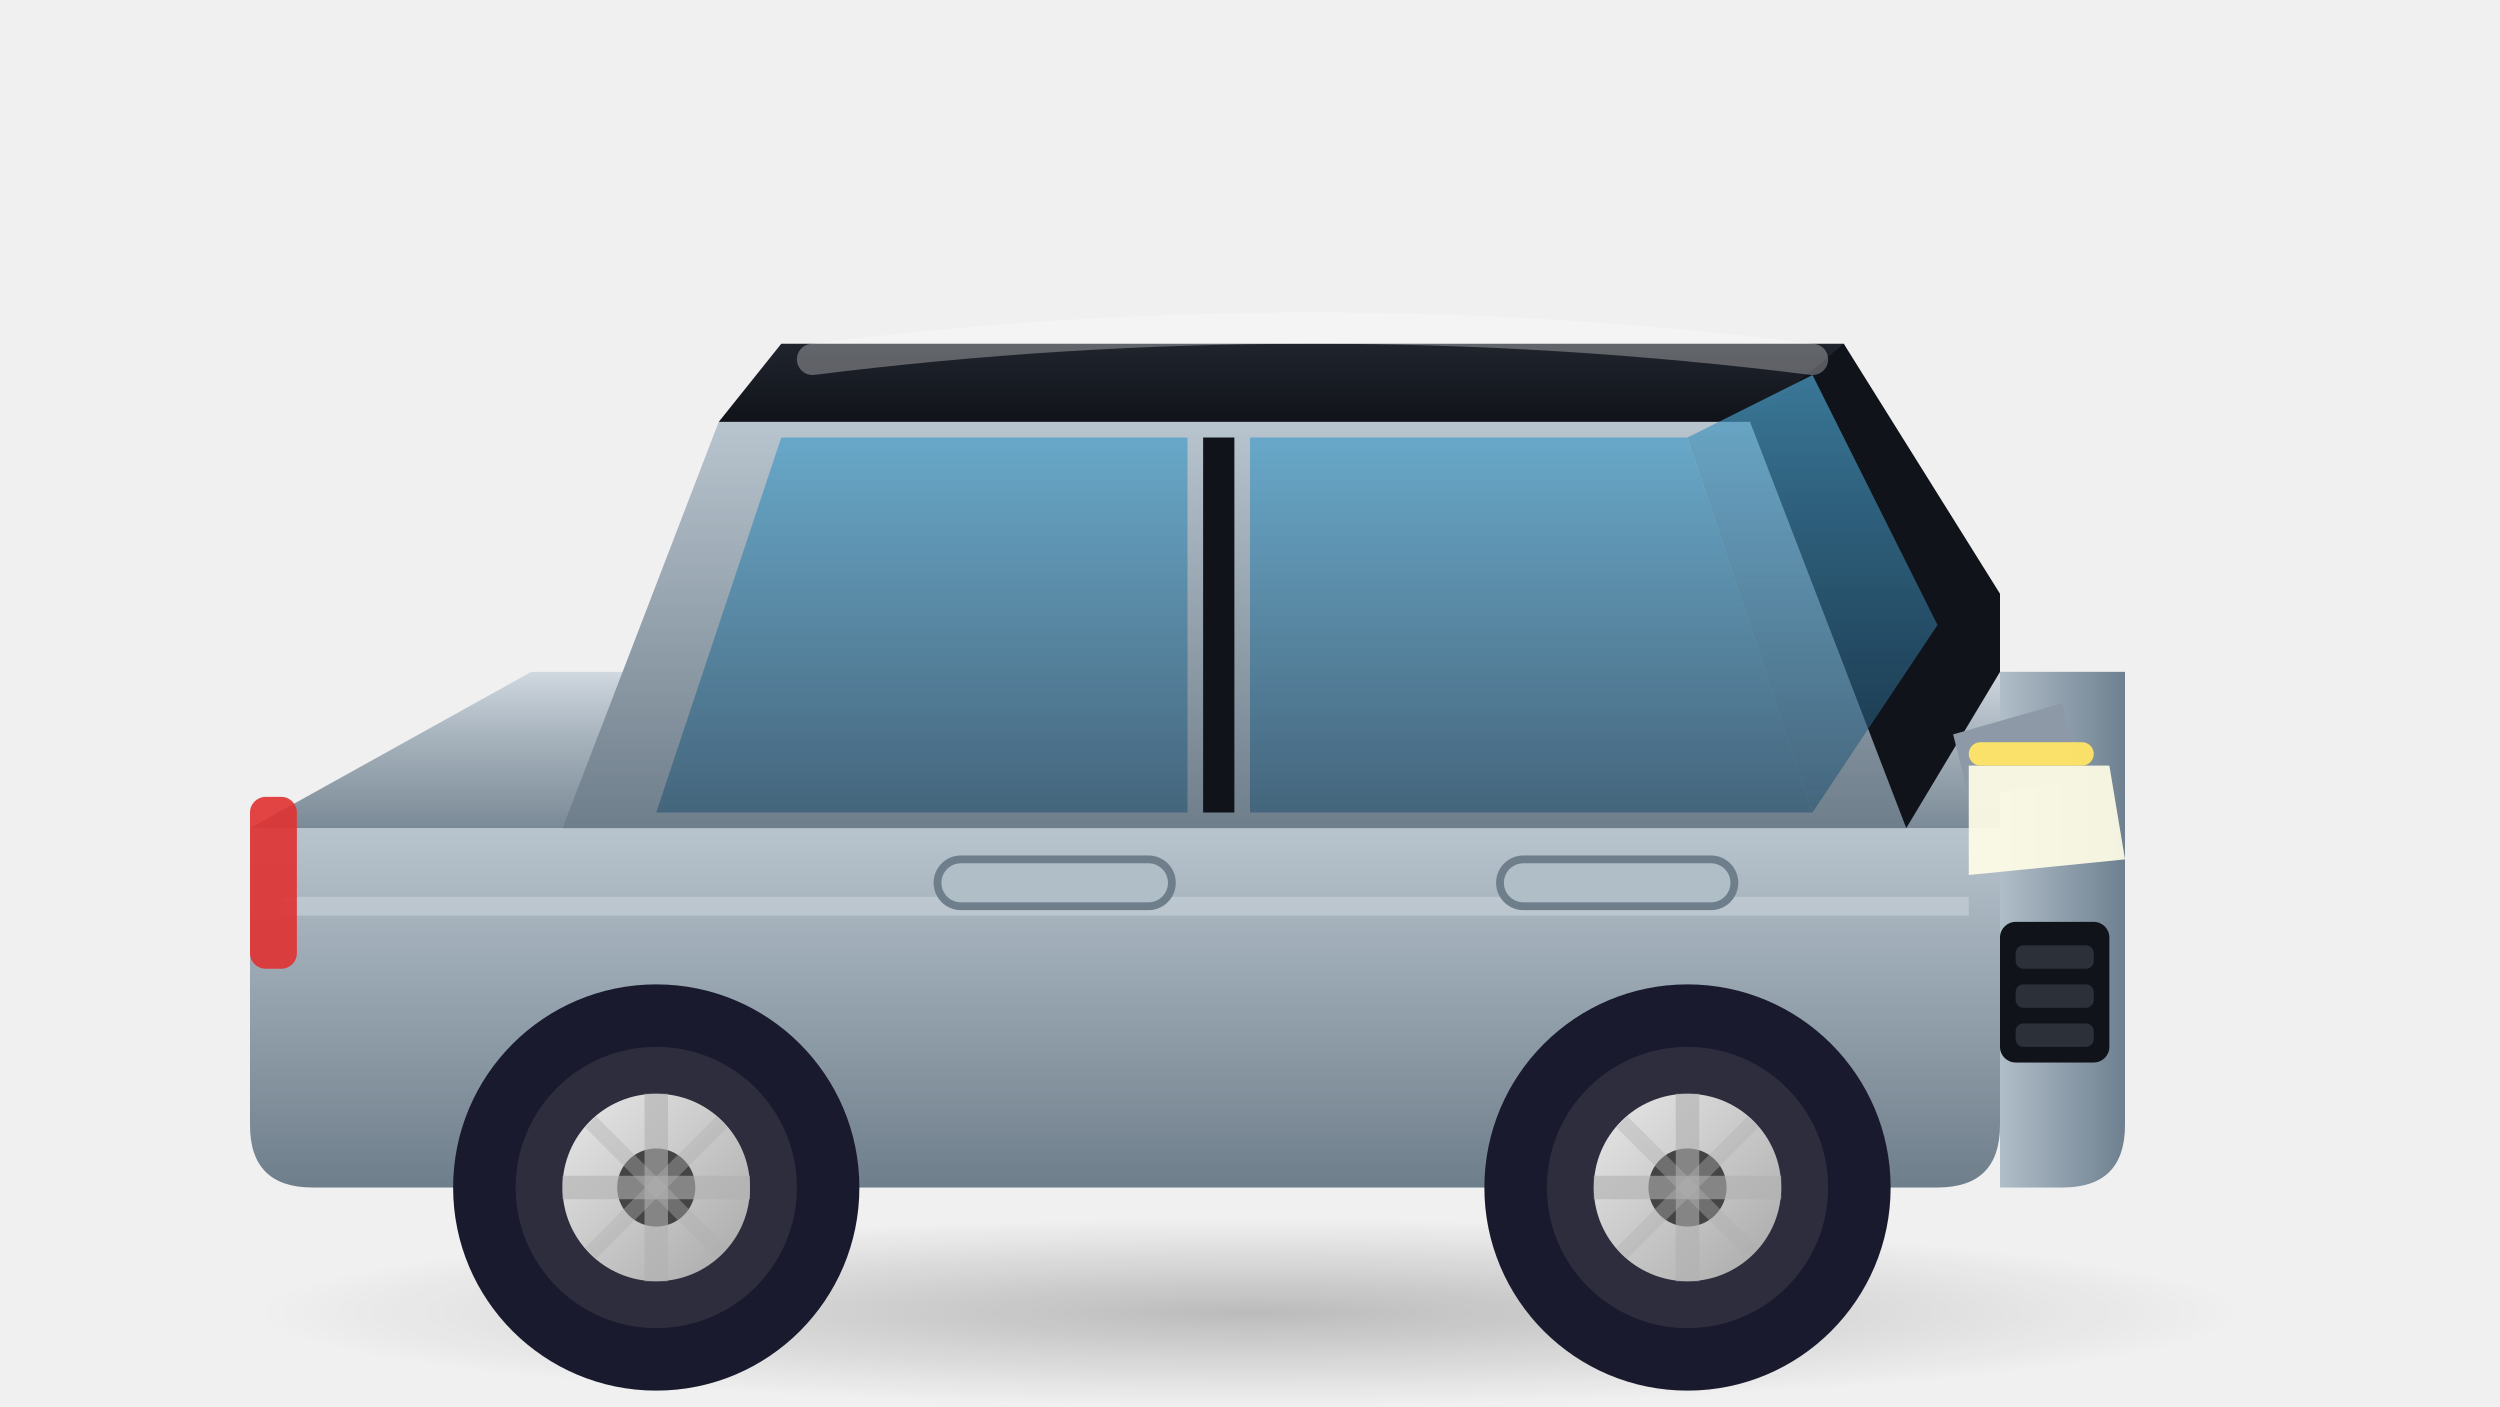
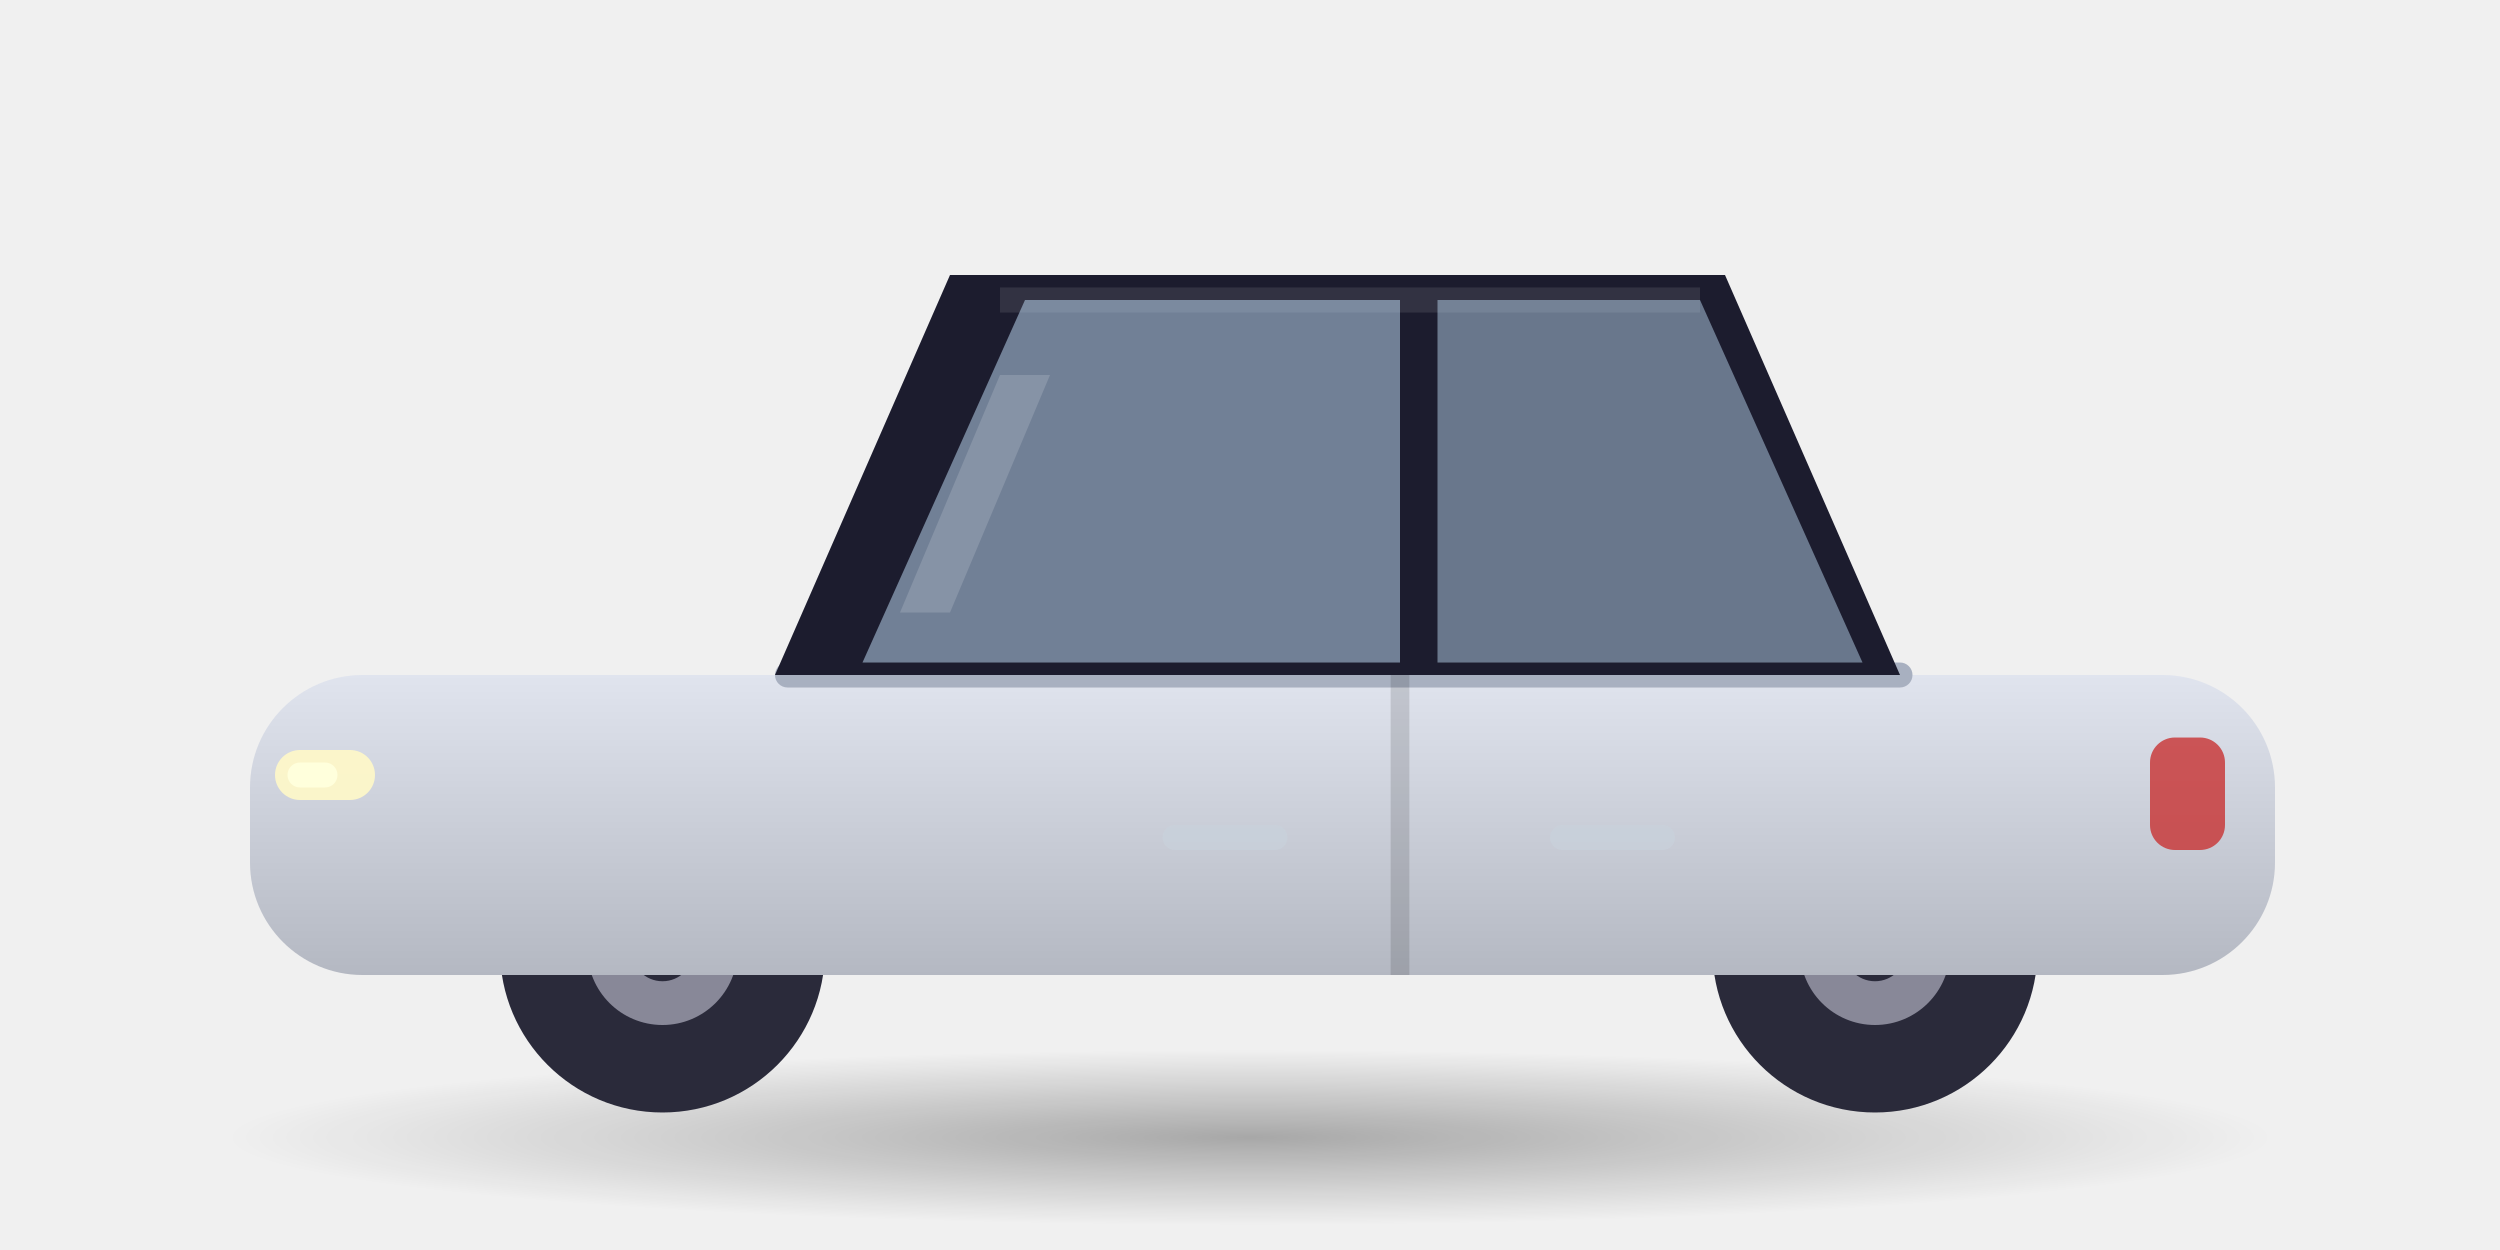
- <svg xmlns="http://www.w3.org/2000/svg" viewBox="0 0 160 90" fill="none">
+ <svg xmlns="http://www.w3.org/2000/svg" viewBox="0 0 200 100">
  <defs>
-     <radialGradient id="shadow" cx="50%" cy="50%" r="50%">
-       <stop offset="0%" stop-color="#000" stop-opacity="0.22" />
-       <stop offset="100%" stop-color="#000" stop-opacity="0" />
+     <linearGradient id="comfortBody" x1="0" y1="0" x2="0" y2="1">
+       <stop offset="0%" stop-color="#E0E4EE" />
+       <stop offset="100%" stop-color="#B4B8C2" />
+     </linearGradient>
+     <radialGradient id="comfortShadow" cx="50%" cy="50%" r="50%">
+       <stop offset="0%" stop-color="rgba(0,0,0,0.30)" />
+       <stop offset="100%" stop-color="rgba(0,0,0,0)" />
    </radialGradient>
-     <linearGradient id="body-silver" x1="0" y1="0" x2="0" y2="1">
-       <stop offset="0%" stop-color="#d0d8e0" />
-       <stop offset="40%" stop-color="#a8b4be" />
-       <stop offset="100%" stop-color="#7a8a96" />
-     </linearGradient>
-     <linearGradient id="body-side-silver" x1="0" y1="0" x2="0" y2="1">
-       <stop offset="0%" stop-color="#b8c4ce" />
-       <stop offset="100%" stop-color="#6e7e8a" />
-     </linearGradient>
-     <linearGradient id="front-silver" x1="0" y1="0" x2="1" y2="0">
-       <stop offset="0%" stop-color="#b0bec8" />
-       <stop offset="100%" stop-color="#6e8090" />
-     </linearGradient>
-     <linearGradient id="roof-silver" x1="0" y1="0" x2="0" y2="1">
-       <stop offset="0%" stop-color="#20242c" />
-       <stop offset="100%" stop-color="#10131a" />
-     </linearGradient>
-     <linearGradient id="glass-silver" x1="0" y1="0" x2="0" y2="1">
-       <stop offset="0%" stop-color="#4a9ec8" stop-opacity="0.72" />
-       <stop offset="100%" stop-color="#205070" stop-opacity="0.55" />
-     </linearGradient>
-     <linearGradient id="wheel-rim-s" x1="0" y1="0" x2="1" y2="1">
-       <stop offset="0%" stop-color="#e8e8e8" />
-       <stop offset="100%" stop-color="#a8a8a8" />
-     </linearGradient>
  </defs>
-   <ellipse cx="80" cy="84" rx="64" ry="6" fill="url(#shadow)" />
-   <path d="M16 53 L16 72 Q16 76 20 76 L124 76 Q128 76 128 72 L128 53 Z" fill="url(#body-side-silver)" />
-   <path d="M16 53 L34 43 L136 43 L128 53 Z" fill="url(#body-silver)" />
-   <path d="M128 43 L136 43 L136 72 Q136 76 132 76 L128 76 L128 43 Z" fill="url(#front-silver)" />
-   <path d="M36 53 L46 27 L112 27 L122 53 Z" fill="url(#body-side-silver)" />
-   <path d="M46 27 L50 22 L118 22 L120 27 L112 27 Z" fill="url(#roof-silver)" />
-   <path d="M112 27 L118 22 L128 38 L128 43 L122 53 Z" fill="#10131a" />
-   <path d="M42 52 L50 28 L76 28 L76 52 Z" fill="url(#glass-silver)" />
-   <path d="M80 52 L80 28 L108 28 L116 52 Z" fill="url(#glass-silver)" />
-   <path d="M116 52 L108 28 L116 24 L124 40 Z" fill="url(#glass-silver)" />
-   <line x1="78" y1="28" x2="78" y2="52" stroke="#10131a" stroke-width="2" />
-   <path d="M18 58 L126 58" stroke="#d0d8e0" stroke-width="1.2" stroke-opacity="0.5" />
-   <rect x="60" y="55" width="15" height="3" rx="1.5" fill="#b0bec8" stroke="#6e7e8a" stroke-width="0.5" />
-   <rect x="96" y="55" width="15" height="3" rx="1.5" fill="#b0bec8" stroke="#6e7e8a" stroke-width="0.5" />
-   <path d="M125 47 L132 45 L133 50 L126 51 Z" fill="#8d99a6" />
-   <rect x="128" y="59" width="7" height="9" rx="1" fill="#10131a" />
-   <rect x="129" y="60.5" width="5" height="1.5" rx="0.5" fill="#2c3038" />
-   <rect x="129" y="63" width="5" height="1.5" rx="0.5" fill="#2c3038" />
-   <rect x="129" y="65.5" width="5" height="1.5" rx="0.5" fill="#2c3038" />
-   <path d="M126 49 L135 49 L136 55 L126 56 Z" fill="#fffde7" fill-opacity="0.92" />
-   <rect x="126" y="47.5" width="8" height="1.5" rx="0.75" fill="#ffe566" fill-opacity="0.95" />
-   <rect x="16" y="51" width="3" height="11" rx="1" fill="#e03131" fill-opacity="0.9" />
-   <path d="M52 23 Q84 19 116 23" stroke="white" stroke-width="2" stroke-opacity="0.3" fill="none" stroke-linecap="round" />
-   <circle cx="42" cy="76" r="13" fill="#1a1a2e" />
-   <circle cx="42" cy="76" r="9" fill="#2d2d3d" />
-   <circle cx="42" cy="76" r="6" fill="url(#wheel-rim-s)" />
-   <circle cx="42" cy="76" r="2.5" fill="#444" />
-   <line x1="42" y1="70" x2="42" y2="82" stroke="#b0b0b0" stroke-width="1.5" stroke-opacity="0.6" />
-   <line x1="36" y1="76" x2="48" y2="76" stroke="#b0b0b0" stroke-width="1.5" stroke-opacity="0.6" />
-   <line x1="37.8" y1="71.8" x2="46.2" y2="80.2" stroke="#b0b0b0" stroke-width="1" stroke-opacity="0.4" />
-   <line x1="46.2" y1="71.8" x2="37.8" y2="80.2" stroke="#b0b0b0" stroke-width="1" stroke-opacity="0.4" />
-   <circle cx="108" cy="76" r="13" fill="#1a1a2e" />
-   <circle cx="108" cy="76" r="9" fill="#2d2d3d" />
-   <circle cx="108" cy="76" r="6" fill="url(#wheel-rim-s)" />
-   <circle cx="108" cy="76" r="2.5" fill="#444" />
-   <line x1="108" y1="70" x2="108" y2="82" stroke="#b0b0b0" stroke-width="1.5" stroke-opacity="0.6" />
-   <line x1="102" y1="76" x2="114" y2="76" stroke="#b0b0b0" stroke-width="1.5" stroke-opacity="0.6" />
-   <line x1="103.8" y1="71.8" x2="112.2" y2="80.2" stroke="#b0b0b0" stroke-width="1" stroke-opacity="0.4" />
-   <line x1="112.2" y1="71.8" x2="103.8" y2="80.2" stroke="#b0b0b0" stroke-width="1" stroke-opacity="0.4" />
+   <ellipse cx="100" cy="91" rx="82" ry="7" fill="url(#comfortShadow)" />
+   <circle cx="150" cy="76" r="13" fill="#2a2a3a" />
+   <circle cx="150" cy="76" r="6" fill="#888898" />
+   <circle cx="150" cy="76" r="2.5" fill="#2a2a3a" />
+   <circle cx="53" cy="76" r="13" fill="#2a2a3a" />
+   <circle cx="53" cy="76" r="6" fill="#888898" />
+   <circle cx="53" cy="76" r="2.5" fill="#2a2a3a" />
+   <rect x="20" y="54" width="162" height="24" rx="9" fill="url(#comfortBody)" />
+   <rect x="62" y="53" width="91" height="2" rx="1" fill="#A8B0C0" />
+   <path d="M 62,54 L 76,22 L 138,22 L 152,54 Z" fill="#1C1C2E" />
+   <path d="M 80,23 L 136,23 L 136,25 L 80,25 Z" fill="rgba(255,255,255,0.10)" />
+   <path d="M 69,53 L 82,24 L 112,24 L 112,53 Z" fill="rgba(182,210,235,0.55)" />
+   <path d="M 115,53 L 115,24 L 136,24 L 149,53 Z" fill="rgba(182,210,235,0.50)" />
+   <path d="M 72,49 L 80,30 L 84,30 L 76,49 Z" fill="rgba(255,255,255,0.15)" />
+   <line x1="112" y1="54" x2="112" y2="78" stroke="rgba(0,0,0,0.13)" stroke-width="1.5" />
+   <rect x="22" y="60" width="8" height="4" rx="2" fill="rgba(255,248,200,0.90)" />
+   <rect x="23" y="61" width="4" height="2" rx="1" fill="rgba(255,255,220,1)" />
+   <rect x="172" y="59" width="6" height="9" rx="2" fill="rgba(200,50,50,0.80)" />
+   <rect x="93" y="66" width="10" height="2" rx="1" fill="rgba(200,210,220,0.6)" />
+   <rect x="124" y="66" width="10" height="2" rx="1" fill="rgba(200,210,220,0.6)" />
</svg>
